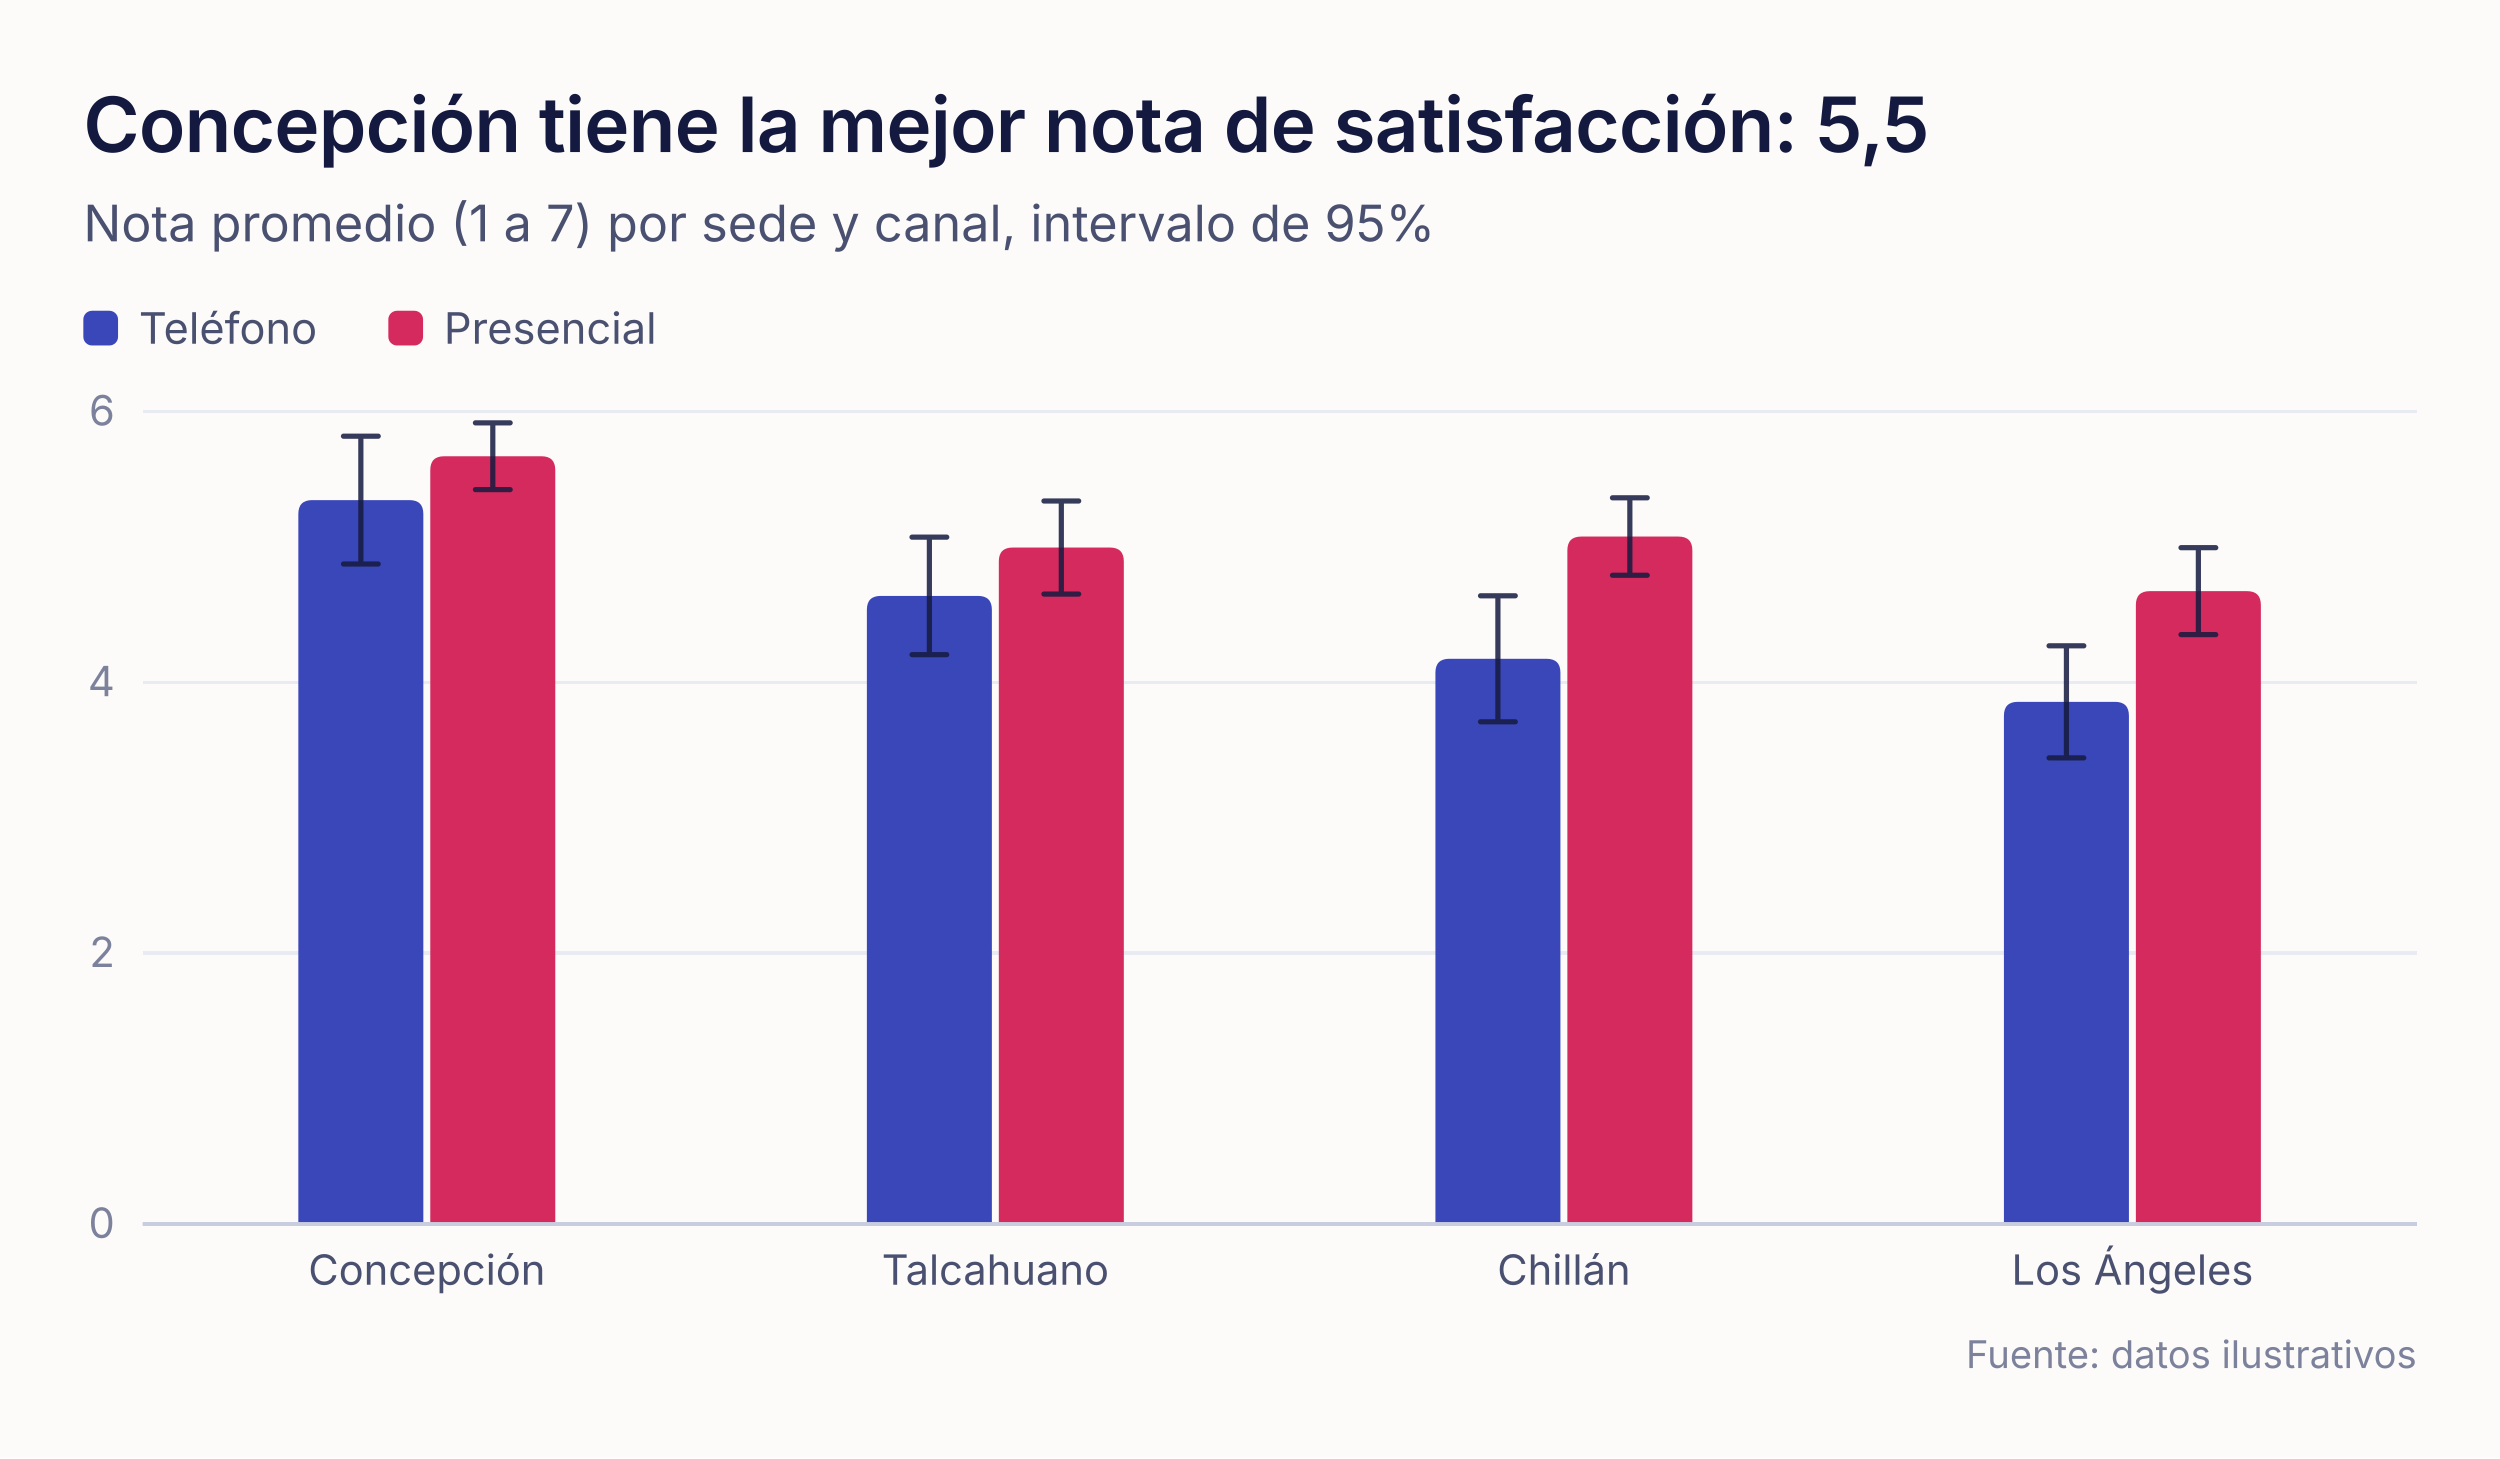
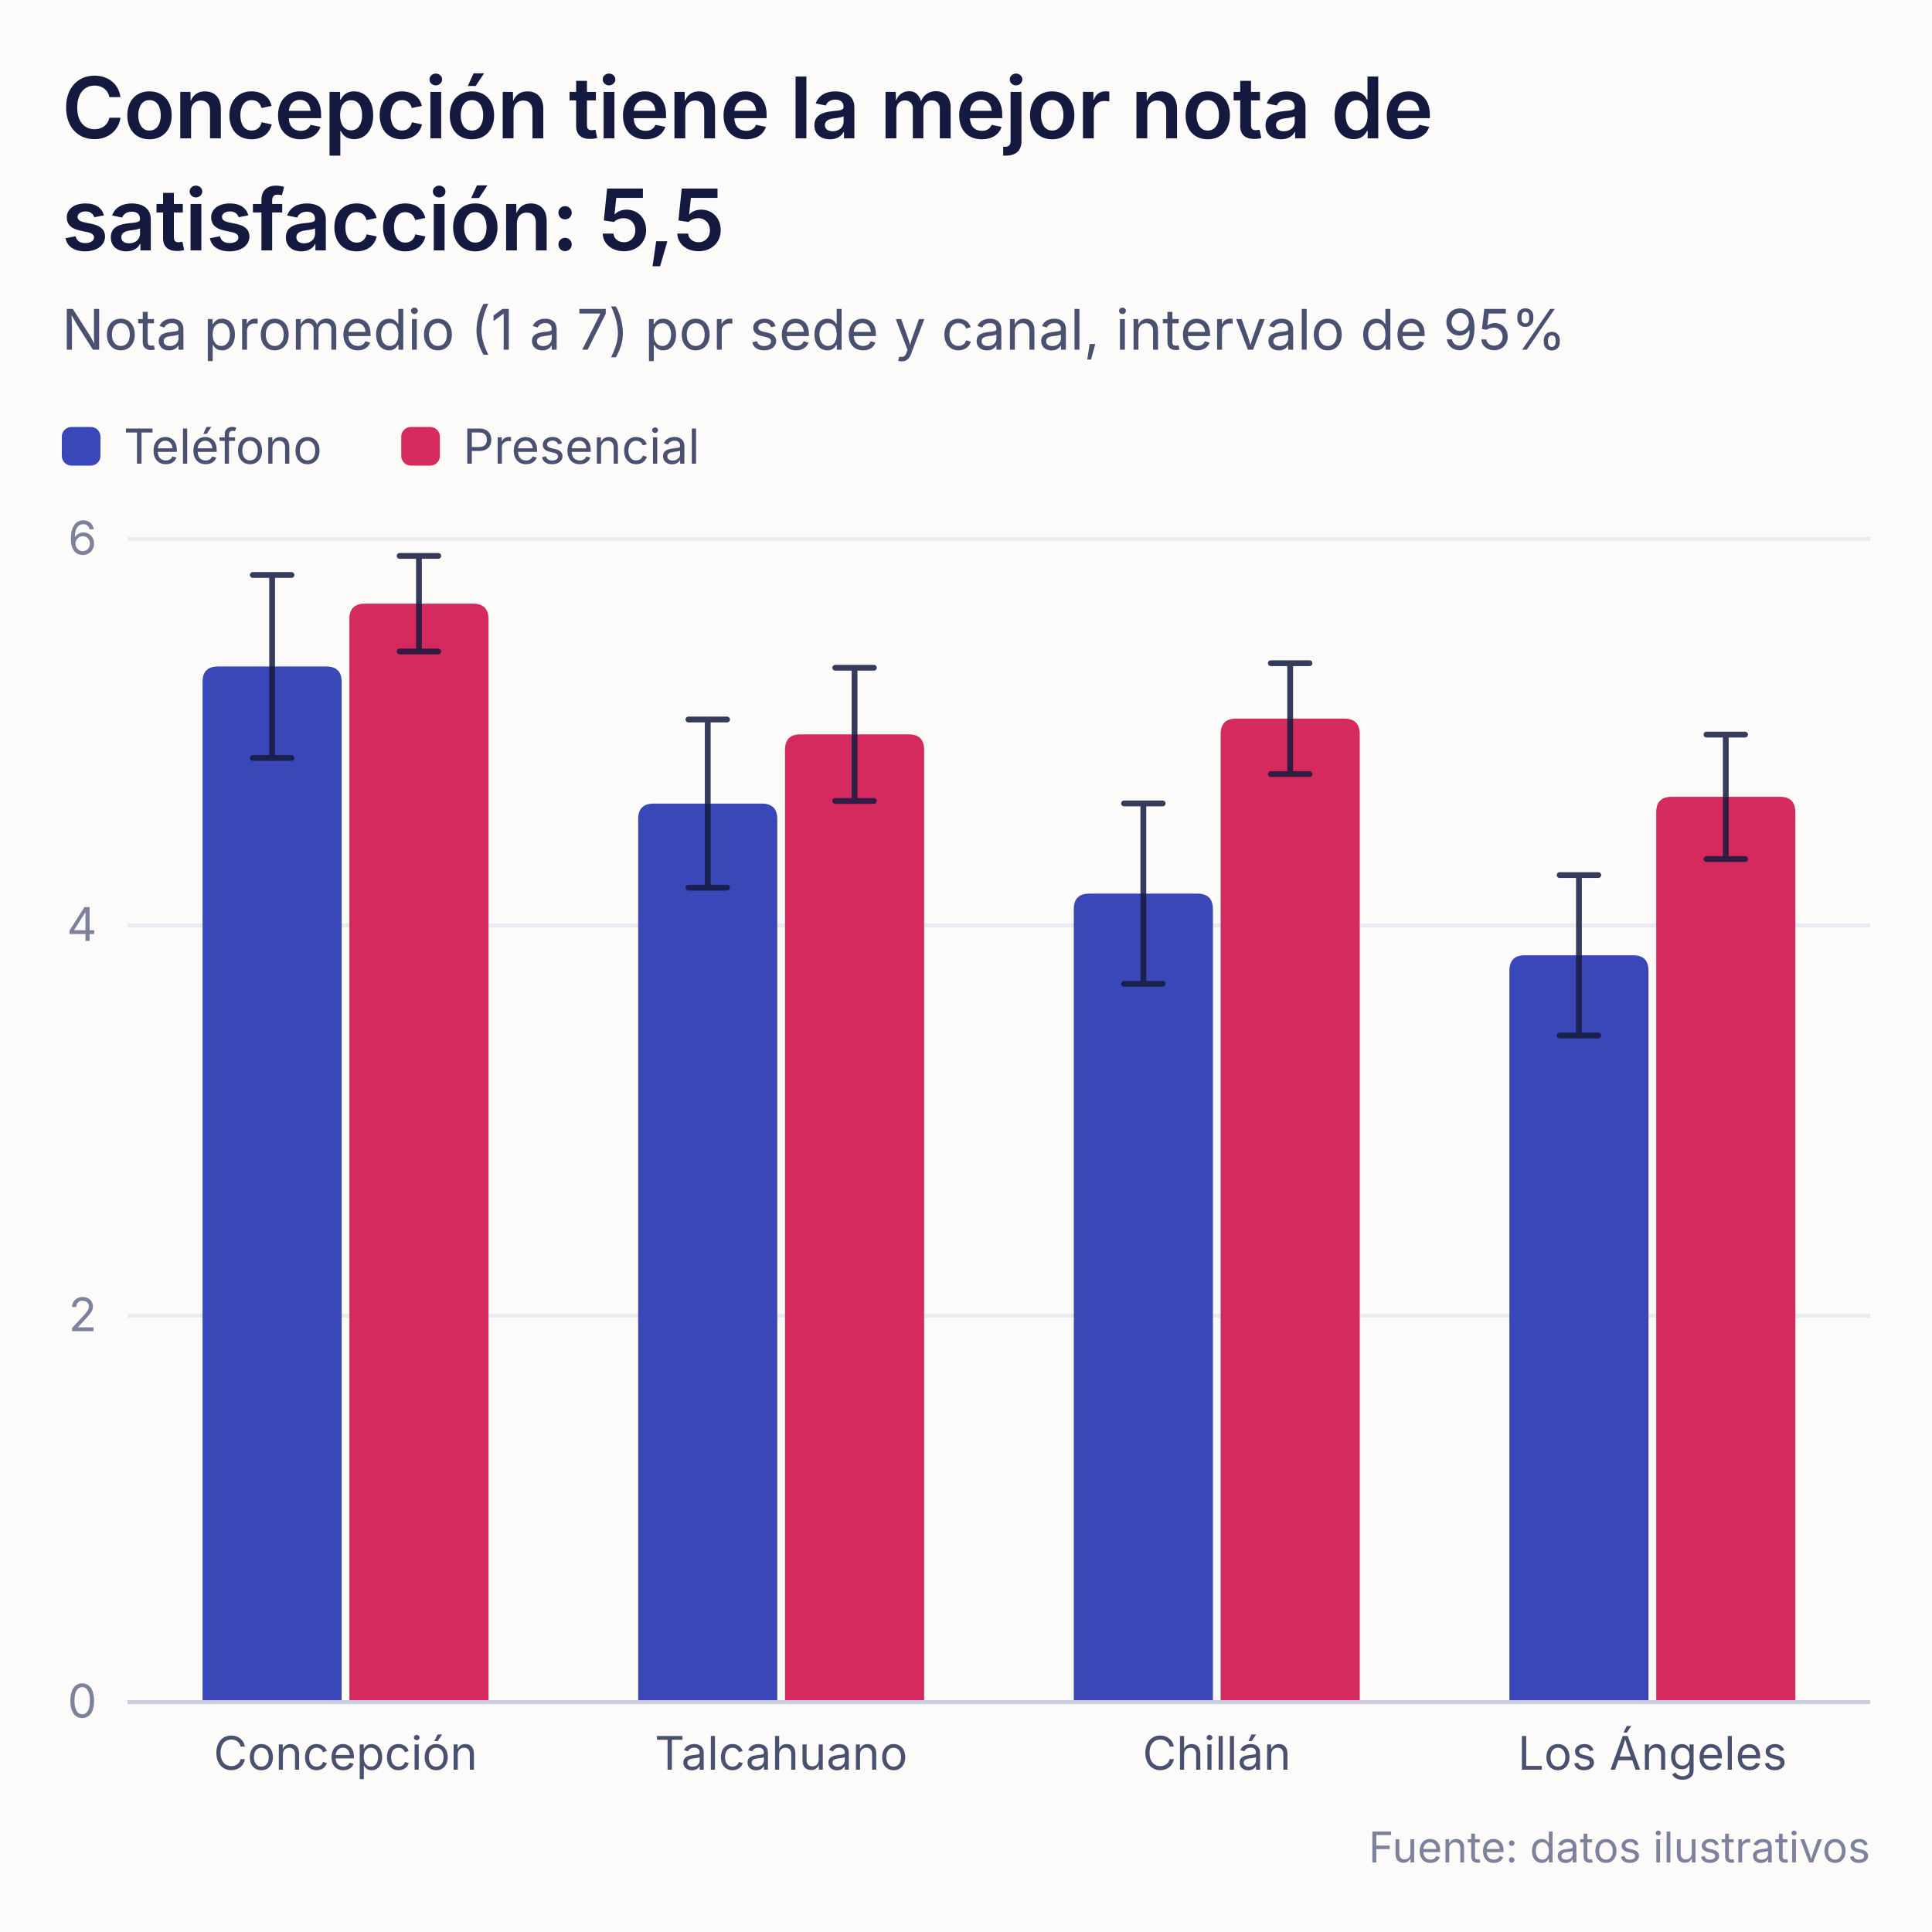
- <svg xmlns="http://www.w3.org/2000/svg" viewBox="0 0 720 420" width="720" height="420" role="img" aria-labelledby="pax24om-t pax24om-d" font-family="'Mozilla Text', 'Inter', system-ui, -apple-system, 'Segoe UI', Roboto, sans-serif" class="pa-chart" data-pa-type="bar" data-pa-mode="light" style="max-width:100%;height:auto;font-variant-numeric:lining-nums">
+ <svg xmlns="http://www.w3.org/2000/svg" viewBox="0 0 500 500" width="500" height="500" role="img" aria-labelledby="pax267q-t pax267q-d" font-family="'Mozilla Text', 'Inter', system-ui, -apple-system, 'Segoe UI', Roboto, sans-serif" class="pa-chart" data-pa-type="bar" data-pa-mode="light" style="display:block;width:100%;height:auto;max-width:100%;max-height:100%;font-variant-numeric:lining-nums">
  <style>.pa-m{transition:opacity .15s ease}.pa-focus .pa-m{opacity:.28}.pa-focus .pa-m.pa-on{opacity:1}</style>
-   <rect width="720" height="420" fill="#FCFBF9" />
+   <rect width="500" height="500" fill="#FCFBF9" />
  <g class="pa-header">
-     <text x="24" y="43.8" fill="#141A3F" font-size="22" font-weight="600" letter-spacing="-0.01em">Concepción tiene la mejor nota de satisfacción: 5,5</text>
-     <text x="24" y="69.5" fill="#4A5070" font-size="14.5">Nota promedio (1 a 7) por sede y canal, intervalo de 95%</text>
+     <text x="16" y="35.8" fill="#141A3F" font-size="22" font-weight="600" letter-spacing="-0.01em">Concepción tiene la mejor nota de</text>
+     <text x="16" y="64.8" fill="#141A3F" font-size="22" font-weight="600" letter-spacing="-0.01em">satisfacción: 5,5</text>
+     <text x="16" y="90.5" fill="#4A5070" font-size="14.5">Nota promedio (1 a 7) por sede y canal, intervalo de 95%</text>
    <g class="pa-legend">
      <g class="pa-key" data-color="#3A47B8" style="cursor:pointer">
-         <rect x="21" y="85" width="77.84" height="19" rx="4" fill="transparent" />
-         <rect x="24" y="89.5" width="10" height="10" rx="2.5" fill="#3A47B8" />
-         <text x="40" y="99" fill="#4A5070" font-size="12.5">Teléfono</text>
+         <rect x="13" y="106" width="77.84" height="19" rx="4" fill="transparent" />
+         <rect x="16" y="110.5" width="10" height="10" rx="2.5" fill="#3A47B8" />
+         <text x="32" y="120" fill="#4A5070" font-size="12.5">Teléfono</text>
      </g>
      <g class="pa-key" data-color="#D42A5E" style="cursor:pointer">
-         <rect x="108.84" y="85" width="88.21" height="19" rx="4" fill="transparent" />
-         <rect x="111.84" y="89.5" width="10" height="10" rx="2.5" fill="#D42A5E" />
-         <text x="127.84" y="99" fill="#4A5070" font-size="12.5">Presencial</text>
+         <rect x="100.84" y="106" width="88.21" height="19" rx="4" fill="transparent" />
+         <rect x="103.84" y="110.5" width="10" height="10" rx="2.5" fill="#D42A5E" />
+         <text x="119.84" y="120" fill="#4A5070" font-size="12.5">Presencial</text>
      </g>
    </g>
  </g>
  <g class="pa-body">
    <g class="pa-axis pa-axis-y">
-       <line x1="41.06" x2="696" y1="352.5" y2="352.5" stroke="#C9CDE0" stroke-width="1" shape-rendering="crispEdges" />
-       <text x="33.06" y="356.5" fill="#7C819C" font-size="12" text-anchor="end">0</text>
-       <line x1="41.06" x2="696" y1="274.5" y2="274.5" stroke="#E9EBF3" stroke-width="1" shape-rendering="crispEdges" />
-       <text x="33.06" y="278.5" fill="#7C819C" font-size="12" text-anchor="end">2</text>
-       <line x1="41.06" x2="696" y1="196.5" y2="196.5" stroke="#E9EBF3" stroke-width="1" shape-rendering="crispEdges" />
-       <text x="33.06" y="200.5" fill="#7C819C" font-size="12" text-anchor="end">4</text>
-       <line x1="41.06" x2="696" y1="118.5" y2="118.5" stroke="#E9EBF3" stroke-width="1" shape-rendering="crispEdges" />
-       <text x="33.06" y="122.5" fill="#7C819C" font-size="12" text-anchor="end">6</text>
+       <line x1="33.06" x2="484" y1="440.5" y2="440.5" stroke="#C9CDE0" stroke-width="1" shape-rendering="crispEdges" />
+       <text x="25.06" y="444.5" fill="#7C819C" font-size="12" text-anchor="end">0</text>
+       <line x1="33.06" x2="484" y1="340.5" y2="340.5" stroke="#E9EBF3" stroke-width="1" shape-rendering="crispEdges" />
+       <text x="25.06" y="344.5" fill="#7C819C" font-size="12" text-anchor="end">2</text>
+       <line x1="33.06" x2="484" y1="239.5" y2="239.5" stroke="#E9EBF3" stroke-width="1" shape-rendering="crispEdges" />
+       <text x="25.06" y="243.5" fill="#7C819C" font-size="12" text-anchor="end">4</text>
+       <line x1="33.06" x2="484" y1="139.5" y2="139.5" stroke="#E9EBF3" stroke-width="1" shape-rendering="crispEdges" />
+       <text x="25.06" y="143.5" fill="#7C819C" font-size="12" text-anchor="end">6</text>
    </g>
    <g>
-       <rect x="37.78" y="118" width="170.29" height="234" fill="transparent" />
+       <rect x="30.8" y="139" width="117.25" height="301" fill="transparent" />
      <g class="pa-m" data-tip="Concepción Teléfono: 5,33 (IC 4,86–5,8)">
-         <rect x="84.92" y="118" width="38" height="234" fill="transparent" />
-         <path d="M85.92,352V148.03Q85.92,144.03 89.92,144.03H117.92Q121.92,144.03 121.92,148.03V352Z" fill="#3A47B8" />
-         <path d="M103.924,162.433V125.621M98.924,162.433H108.924M98.924,125.621H108.924" stroke="#141A3F" stroke-width="1.5" fill="none" stroke-linecap="round" opacity="0.85" />
+         <rect x="51.42" y="139" width="38" height="301" fill="transparent" />
+         <path d="M52.42,440V176.48Q52.42,172.48 56.42,172.48H84.42Q88.42,172.48 88.42,176.48V440Z" fill="#3A47B8" />
+         <path d="M70.424,196.156V148.803M65.424,196.156H75.424M65.424,148.803H75.424" stroke="#141A3F" stroke-width="1.5" fill="none" stroke-linecap="round" opacity="0.85" />
      </g>
      <g class="pa-m" data-tip="Concepción Presencial: 5,66 (IC 5,41–5,9)">
-         <rect x="122.92" y="118" width="38" height="234" fill="transparent" />
-         <path d="M123.92,352V135.4Q123.92,131.4 127.92,131.4H155.92Q159.92,131.4 159.92,135.4V352Z" fill="#D42A5E" />
-         <path d="M141.924,141.009V121.782M136.924,141.009H146.924M136.924,121.782H146.924" stroke="#141A3F" stroke-width="1.5" fill="none" stroke-linecap="round" opacity="0.85" />
+         <rect x="89.42" y="139" width="38" height="301" fill="transparent" />
+         <path d="M90.42,440V160.23Q90.42,156.23 94.42,156.23H122.42Q126.42,156.23 126.42,160.23V440Z" fill="#D42A5E" />
+         <path d="M108.424,168.597V143.865M103.424,168.597H113.424M103.424,143.865H113.424" stroke="#141A3F" stroke-width="1.5" fill="none" stroke-linecap="round" opacity="0.85" />
      </g>
    </g>
    <g>
-       <rect x="201.52" y="118" width="170.29" height="234" fill="transparent" />
+       <rect x="143.54" y="139" width="117.25" height="301" fill="transparent" />
      <g class="pa-m" data-tip="Talcahuano Teléfono: 4,63 (IC 4,19–5,06)">
-         <rect x="248.66" y="118" width="38" height="234" fill="transparent" />
-         <path d="M249.66,352V175.62Q249.66,171.62 253.66,171.62H281.66Q285.66,171.62 285.66,175.62V352Z" fill="#3A47B8" />
-         <path d="M267.66,188.54V154.7M262.66,188.54H272.66M262.66,154.7H272.66" stroke="#141A3F" stroke-width="1.5" fill="none" stroke-linecap="round" opacity="0.85" />
+         <rect x="164.16" y="139" width="38" height="301" fill="transparent" />
+         <path d="M165.16,440V211.97Q165.16,207.97 169.16,207.97H197.16Q201.16,207.97 201.16,211.97V440Z" fill="#3A47B8" />
+         <path d="M183.16,229.738V186.208M178.16,229.738H188.16M178.16,186.208H188.16" stroke="#141A3F" stroke-width="1.5" fill="none" stroke-linecap="round" opacity="0.85" />
      </g>
      <g class="pa-m" data-tip="Talcahuano Presencial: 4,98 (IC 4,64–5,33)">
-         <rect x="286.66" y="118" width="38" height="234" fill="transparent" />
-         <path d="M287.66,352V161.69Q287.66,157.69 291.66,157.69H319.66Q323.66,157.69 323.66,161.69V352Z" fill="#D42A5E" />
-         <path d="M305.66,171.084V144.289M300.66,171.084H310.66M300.66,144.289H310.66" stroke="#141A3F" stroke-width="1.5" fill="none" stroke-linecap="round" opacity="0.85" />
+         <rect x="202.16" y="139" width="38" height="301" fill="transparent" />
+         <path d="M203.16,440V194.05Q203.16,190.05 207.16,190.05H235.16Q239.16,190.05 239.16,194.05V440Z" fill="#D42A5E" />
+         <path d="M221.16,207.283V172.816M216.16,207.283H226.16M216.16,172.816H226.16" stroke="#141A3F" stroke-width="1.5" fill="none" stroke-linecap="round" opacity="0.85" />
      </g>
    </g>
    <g>
-       <rect x="365.25" y="118" width="170.29" height="234" fill="transparent" />
+       <rect x="256.27" y="139" width="117.25" height="301" fill="transparent" />
      <g class="pa-m" data-tip="Chillán Teléfono: 4,16 (IC 3,7–4,63)">
-         <rect x="412.4" y="118" width="38" height="234" fill="transparent" />
-         <path d="M413.4,352V193.73Q413.4,189.73 417.4,189.73H445.4Q449.4,189.73 449.4,193.73V352Z" fill="#3A47B8" />
-         <path d="M431.396,207.877V171.584M426.396,207.877H436.396M426.396,171.584H436.396" stroke="#141A3F" stroke-width="1.5" fill="none" stroke-linecap="round" opacity="0.85" />
+         <rect x="276.9" y="139" width="38" height="301" fill="transparent" />
+         <path d="M277.9,440V235.27Q277.9,231.27 281.9,231.27H309.9Q313.9,231.27 313.9,235.27V440Z" fill="#3A47B8" />
+         <path d="M295.896,254.612V207.926M290.896,254.612H300.896M290.896,207.926H300.896" stroke="#141A3F" stroke-width="1.5" fill="none" stroke-linecap="round" opacity="0.85" />
      </g>
      <g class="pa-m" data-tip="Chillán Presencial: 5,06 (IC 4,78–5,35)">
-         <rect x="450.4" y="118" width="38" height="234" fill="transparent" />
-         <path d="M451.4,352V158.53Q451.4,154.53 455.4,154.53H483.4Q487.4,154.53 487.4,158.53V352Z" fill="#D42A5E" />
-         <path d="M469.396,165.682V143.37M464.396,165.682H474.396M464.396,143.37H474.396" stroke="#141A3F" stroke-width="1.5" fill="none" stroke-linecap="round" opacity="0.85" />
+         <rect x="314.9" y="139" width="38" height="301" fill="transparent" />
+         <path d="M315.9,440V189.98Q315.9,185.98 319.9,185.98H347.9Q351.9,185.98 351.9,189.98V440Z" fill="#D42A5E" />
+         <path d="M333.896,200.335V171.634M328.896,200.335H338.896M328.896,171.634H338.896" stroke="#141A3F" stroke-width="1.5" fill="none" stroke-linecap="round" opacity="0.85" />
      </g>
    </g>
    <g>
-       <rect x="528.99" y="118" width="170.29" height="234" fill="transparent" />
+       <rect x="369.01" y="139" width="117.25" height="301" fill="transparent" />
      <g class="pa-m" data-tip="Los Ángeles Teléfono: 3,84 (IC 3,43–4,26)">
-         <rect x="576.13" y="118" width="38" height="234" fill="transparent" />
-         <path d="M577.13,352V206.13Q577.13,202.13 581.13,202.13H609.13Q613.13,202.13 613.13,206.13V352Z" fill="#3A47B8" />
-         <path d="M595.132,218.273V185.996M590.132,218.273H600.132M590.132,185.996H600.132" stroke="#141A3F" stroke-width="1.5" fill="none" stroke-linecap="round" opacity="0.85" />
+         <rect x="389.63" y="139" width="38" height="301" fill="transparent" />
+         <path d="M390.63,440V251.22Q390.63,247.22 394.63,247.22H422.63Q426.63,247.22 426.63,251.22V440Z" fill="#3A47B8" />
+         <path d="M408.632,267.983V226.465M403.632,267.983H413.632M403.632,226.465H413.632" stroke="#141A3F" stroke-width="1.5" fill="none" stroke-linecap="round" opacity="0.85" />
      </g>
      <g class="pa-m" data-tip="Los Ángeles Presencial: 4,66 (IC 4,34–4,98)">
-         <rect x="614.13" y="118" width="38" height="234" fill="transparent" />
-         <path d="M615.13,352V174.25Q615.13,170.25 619.13,170.25H647.13Q651.13,170.25 651.13,174.25V352Z" fill="#D42A5E" />
-         <path d="M633.132,182.766V157.734M628.132,182.766H638.132M628.132,157.734H638.132" stroke="#141A3F" stroke-width="1.5" fill="none" stroke-linecap="round" opacity="0.85" />
+         <rect x="427.63" y="139" width="38" height="301" fill="transparent" />
+         <path d="M428.63,440V210.21Q428.63,206.21 432.63,206.21H460.63Q464.63,206.21 464.63,210.21V440Z" fill="#D42A5E" />
+         <path d="M446.632,222.311V190.11M441.632,222.311H451.632M441.632,190.11H451.632" stroke="#141A3F" stroke-width="1.5" fill="none" stroke-linecap="round" opacity="0.85" />
      </g>
    </g>
-     <line x1="41.06" x2="696" y1="352.5" y2="352.5" stroke="#C9CDE0" stroke-width="1" />
+     <line x1="33.06" x2="484" y1="440.5" y2="440.5" stroke="#C9CDE0" stroke-width="1" />
    <g>
-       <text x="122.92" y="370" fill="#4A5070" font-size="12" text-anchor="middle">Concepción</text>
-       <text x="286.66" y="370" fill="#4A5070" font-size="12" text-anchor="middle">Talcahuano</text>
-       <text x="450.4" y="370" fill="#4A5070" font-size="12" text-anchor="middle">Chillán</text>
-       <text x="614.13" y="370" fill="#4A5070" font-size="12" text-anchor="middle">Los Ángeles</text>
+       <text x="89.42" y="458" fill="#4A5070" font-size="12" text-anchor="middle">Concepción</text>
+       <text x="202.16" y="458" fill="#4A5070" font-size="12" text-anchor="middle">Talcahuano</text>
+       <text x="314.9" y="458" fill="#4A5070" font-size="12" text-anchor="middle">Chillán</text>
+       <text x="427.63" y="458" fill="#4A5070" font-size="12" text-anchor="middle">Los Ángeles</text>
    </g>
    <g class="pa-refs" />
  </g>
-   <text x="696" y="394" fill="#7C819C" font-size="11" text-anchor="end">Fuente: datos ilustrativos</text>
+   <text x="484" y="482" fill="#7C819C" font-size="11" text-anchor="end">Fuente: datos ilustrativos</text>
</svg>
